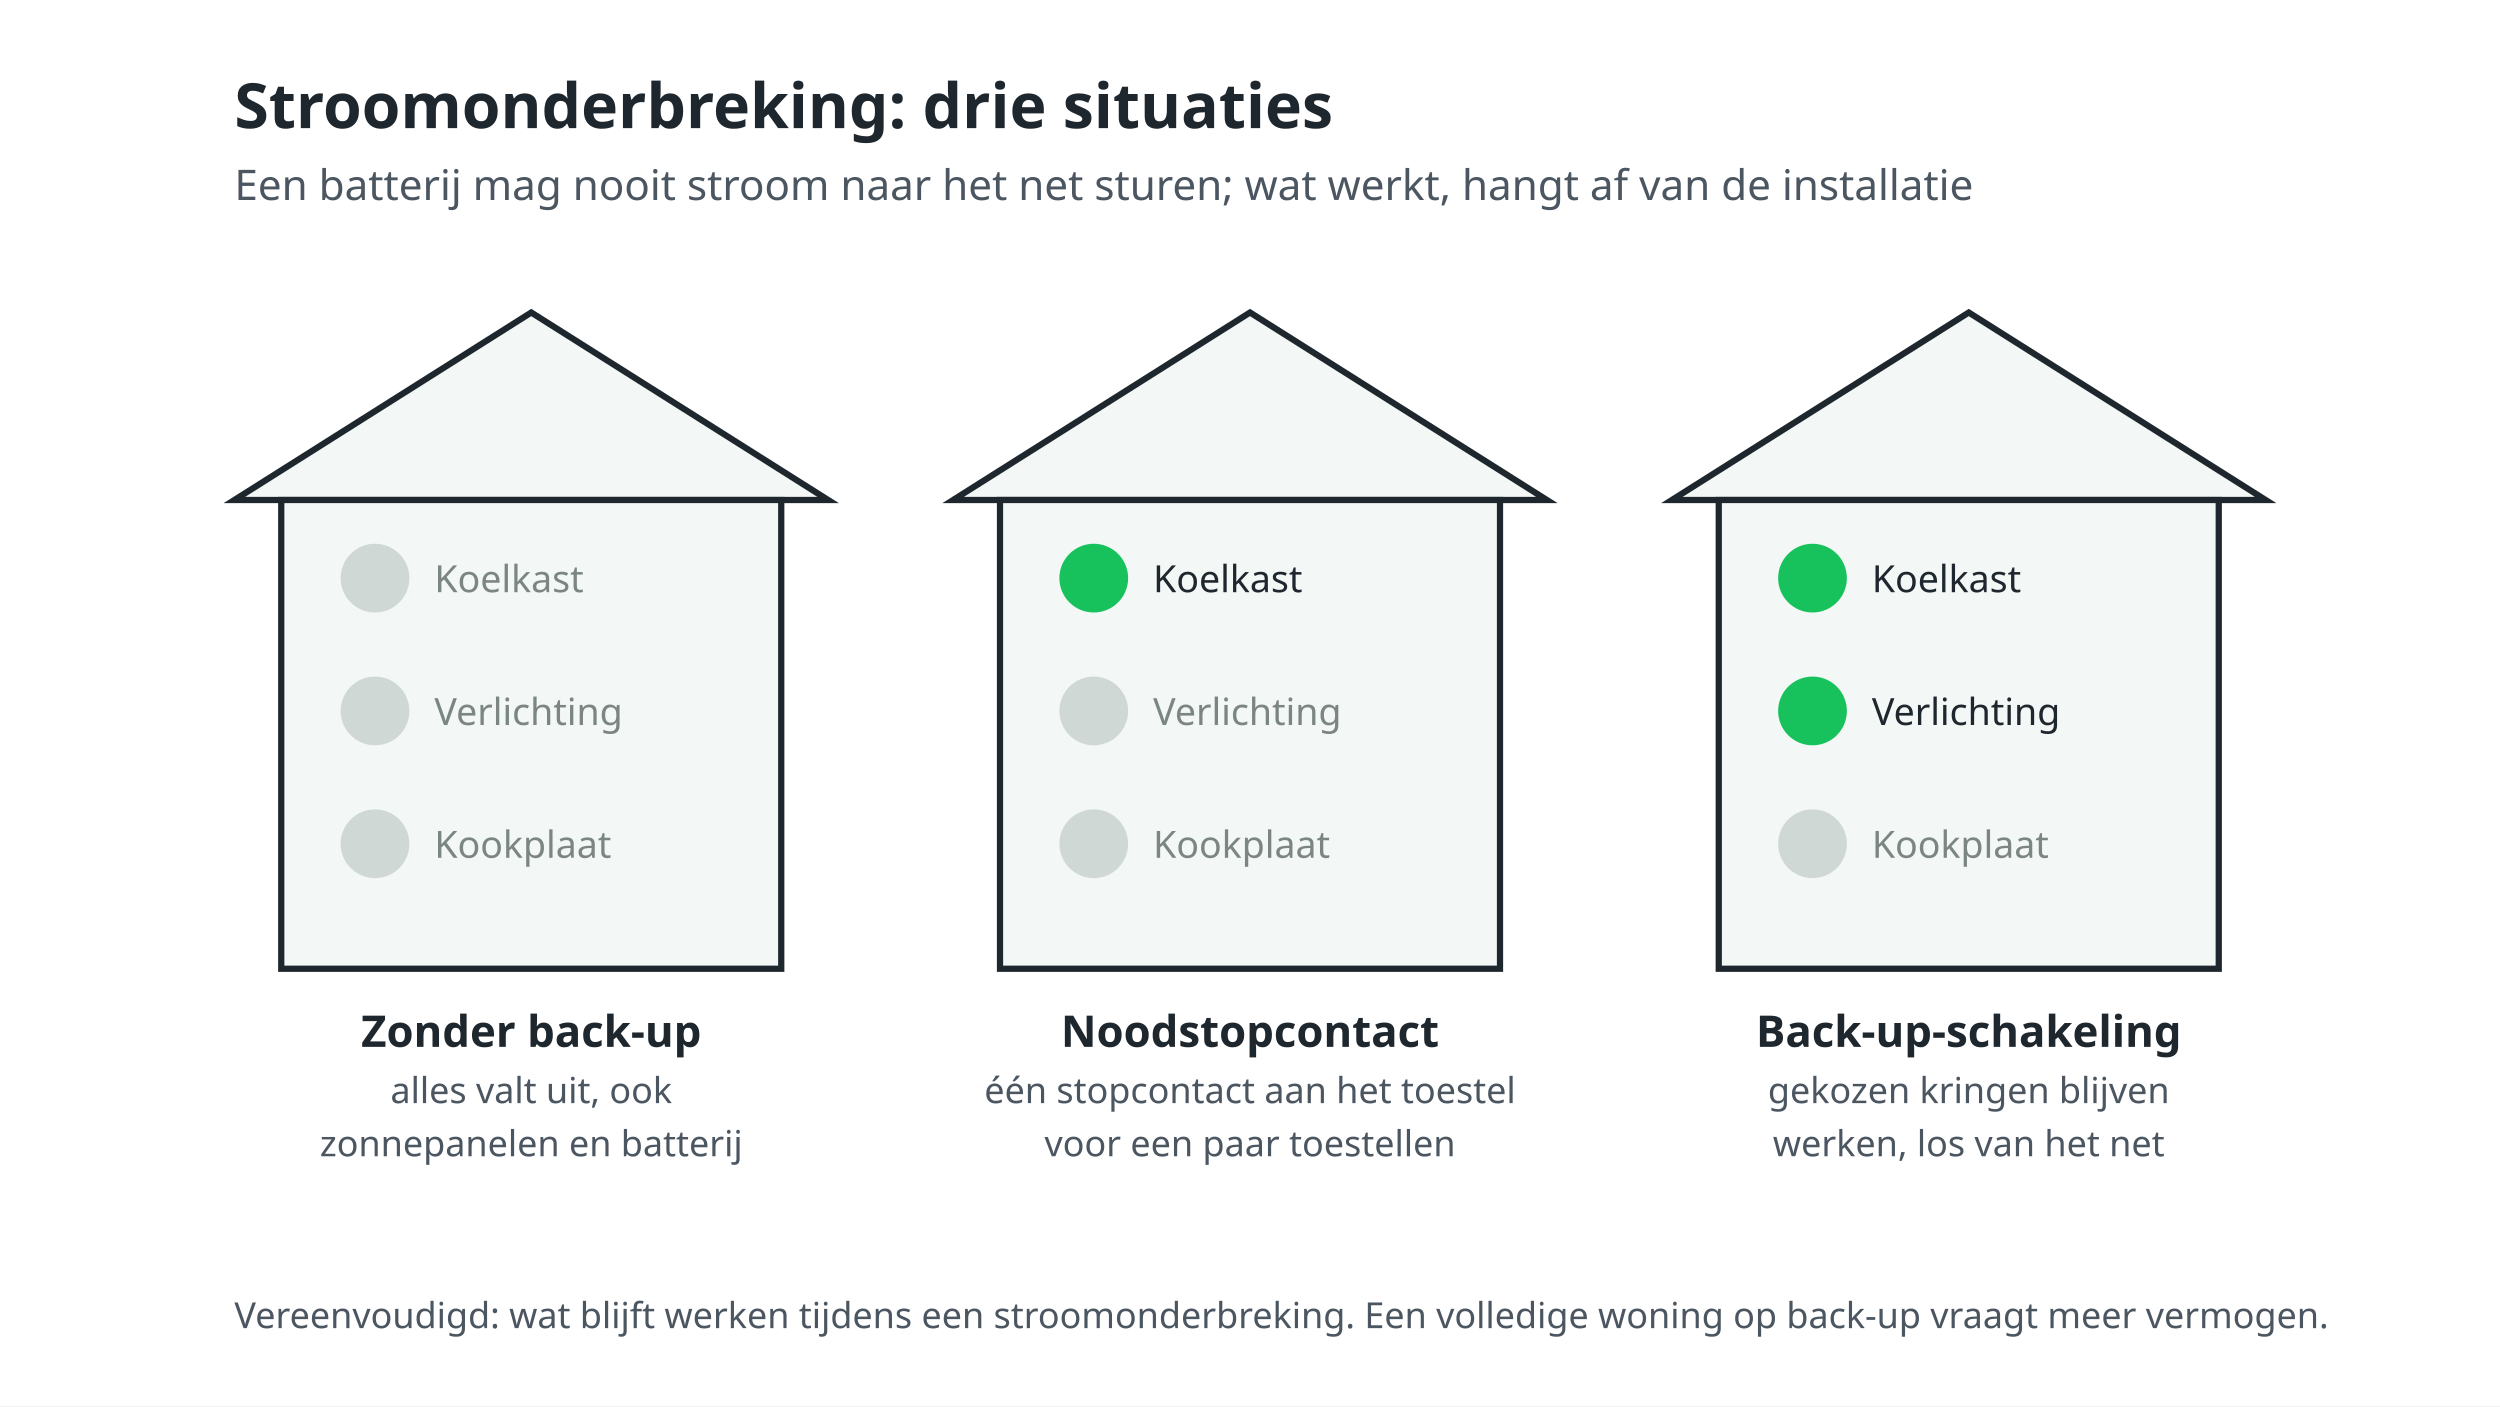
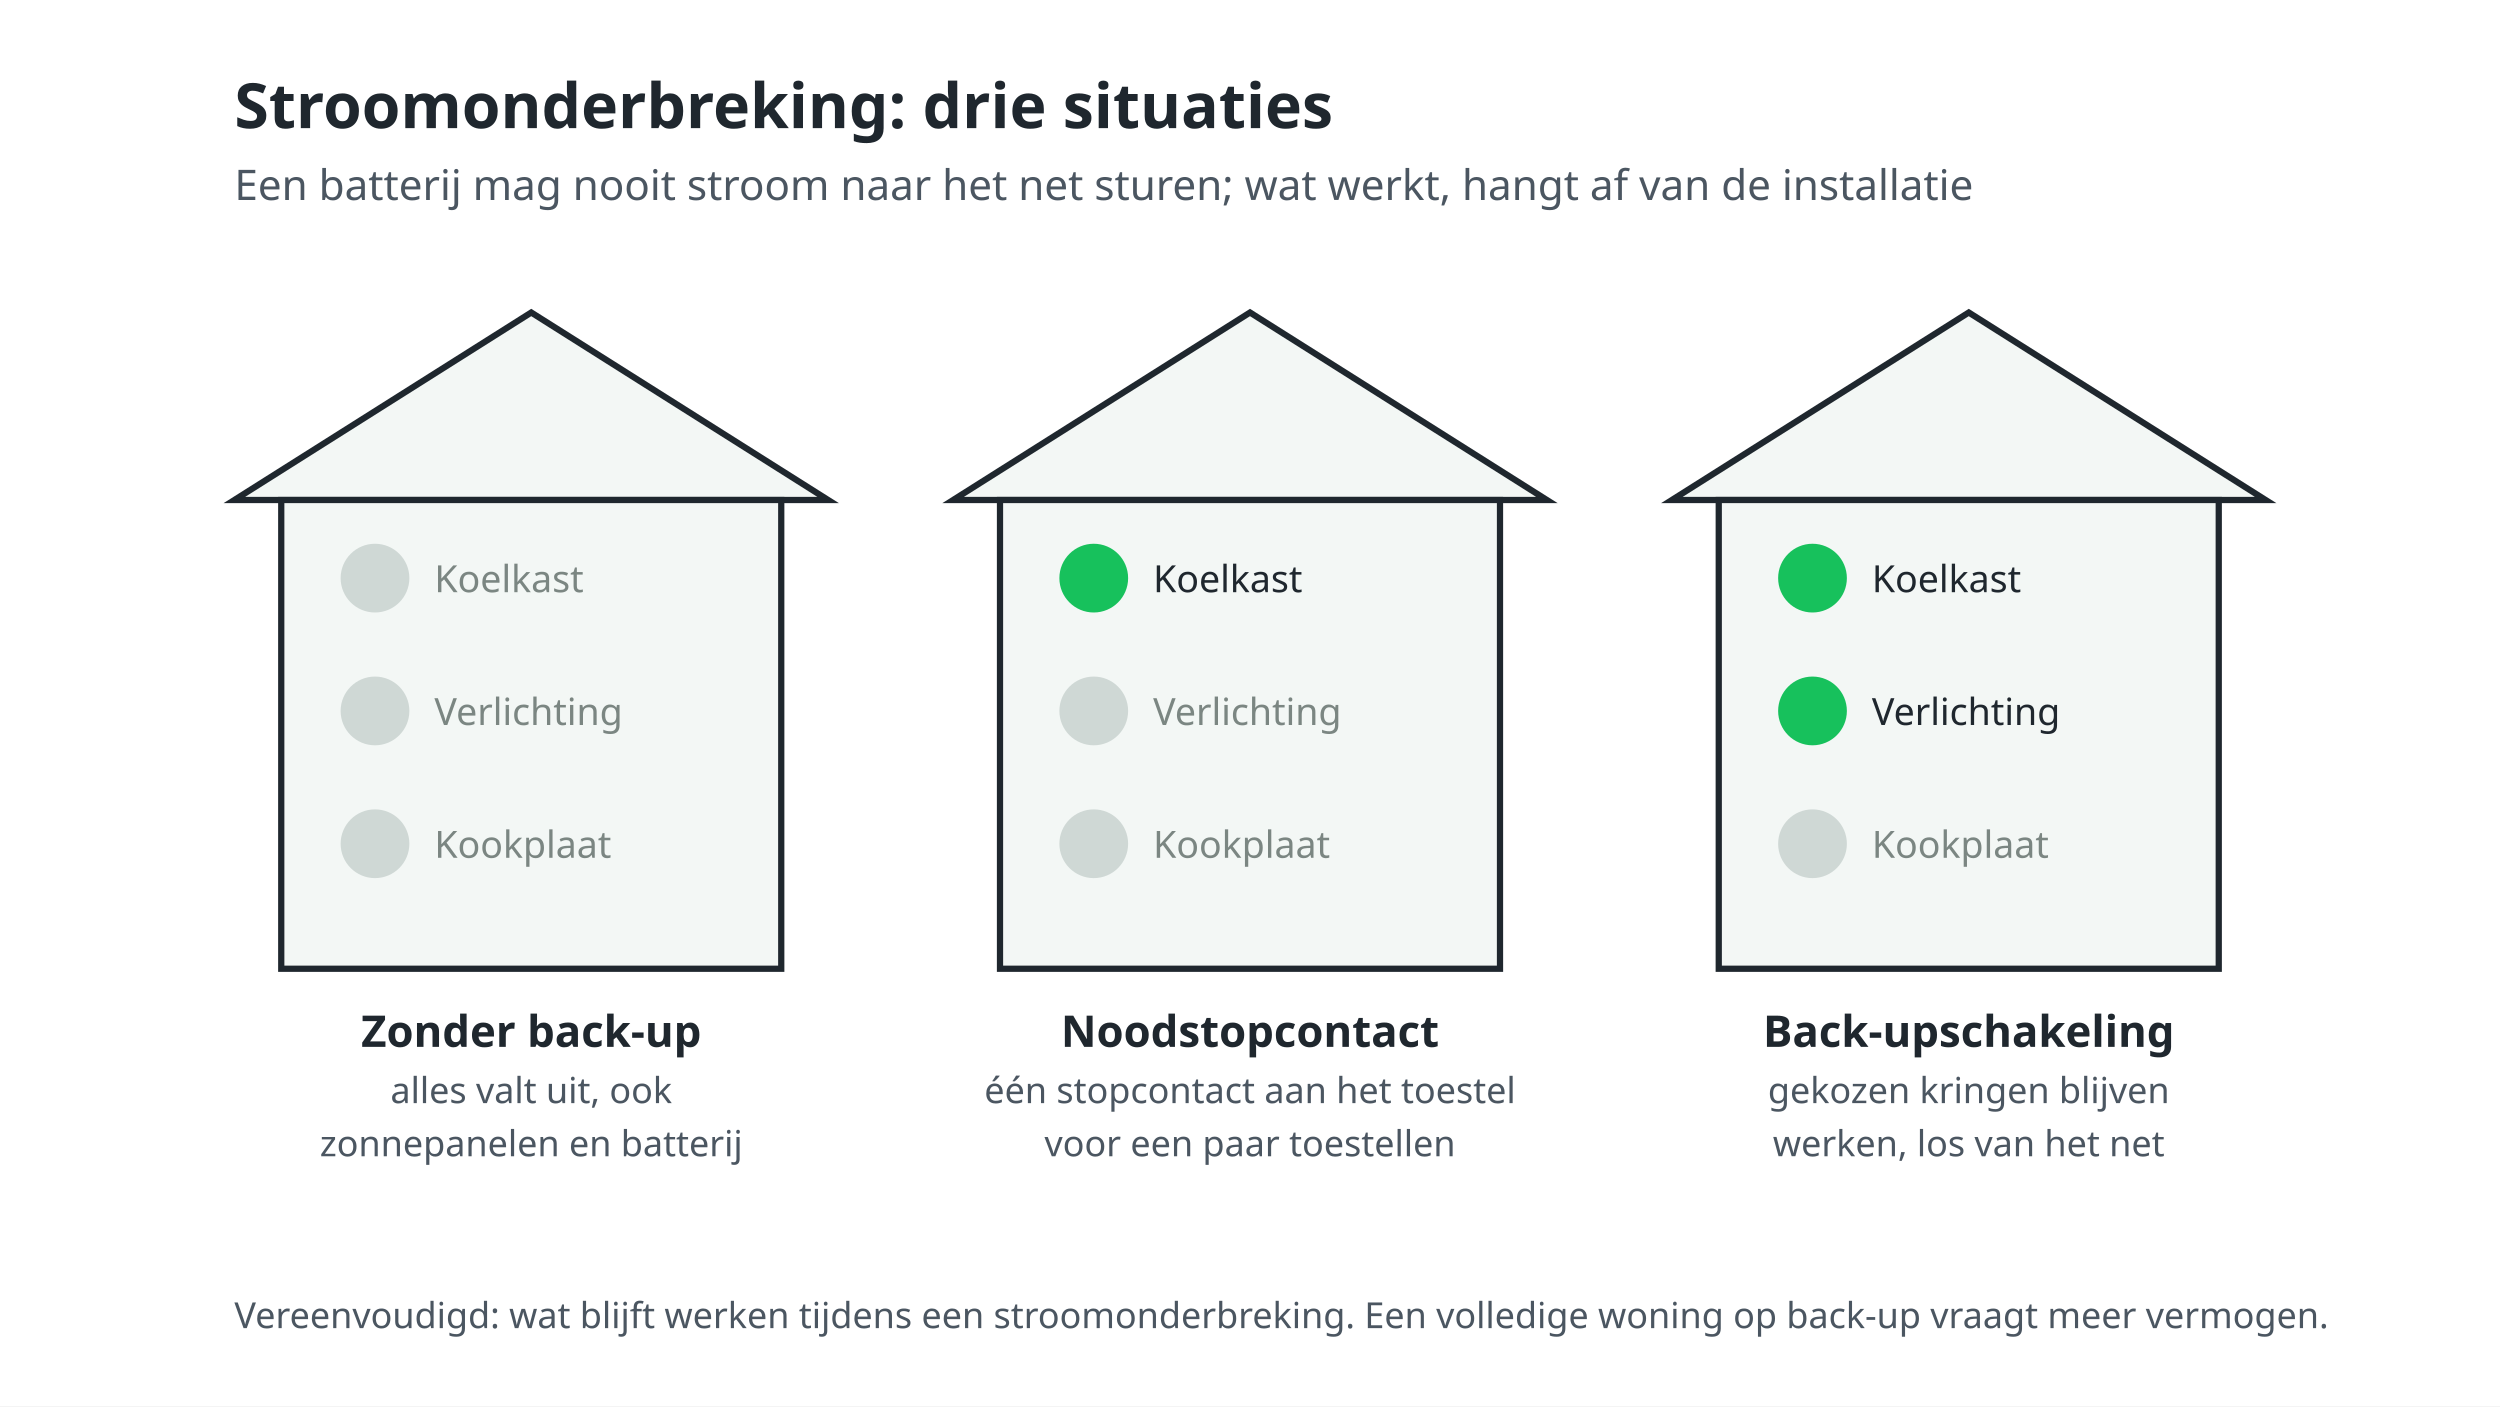
<svg xmlns="http://www.w3.org/2000/svg" viewBox="0 0 1600 900" width="1600" height="900" font-family="Instrument Sans, Segoe UI, sans-serif">
  <rect width="100%" height="100%" fill="#ffffff" />
  <text x="150" y="82" font-size="40" font-weight="650" fill="#1f272e">Stroomonderbreking: drie situaties</text>
  <text x="150" y="128" font-size="27" fill="#4b5661">Een batterij mag nooit stroom naar het net sturen; wat werkt, hangt af van de installatie</text>
  <polygon points="150,320 340,200 530,320" fill="#f3f7f5" stroke="#1f272e" stroke-width="4" />
  <rect x="180" y="320" width="320" height="300" fill="#f3f7f5" stroke="#1f272e" stroke-width="4" />
  <circle cx="240" cy="370" r="22" fill="#cfd8d5" />
  <text x="278.0" y="379.0" font-size="24" fill="#7b8682">Koelkast</text>
  <circle cx="240" cy="455" r="22" fill="#cfd8d5" />
  <text x="278.0" y="464.0" font-size="24" fill="#7b8682">Verlichting</text>
  <circle cx="240" cy="540" r="22" fill="#cfd8d5" />
  <text x="278.0" y="549.0" font-size="24" fill="#7b8682">Kookplaat</text>
  <text x="340.0" y="670.0" font-size="28" fill="#1f272e" font-weight="650" text-anchor="middle">Zonder back-up</text>
  <text x="340.0" y="706.0" font-size="23" fill="#4b5661" text-anchor="middle">alles valt uit, ook</text>
  <text x="340.0" y="740.0" font-size="23" fill="#4b5661" text-anchor="middle">zonnepanelen en batterij</text>
  <polygon points="610,320 800,200 990,320" fill="#f3f7f5" stroke="#1f272e" stroke-width="4" />
  <rect x="640" y="320" width="320" height="300" fill="#f3f7f5" stroke="#1f272e" stroke-width="4" />
  <circle cx="700" cy="370" r="22" fill="#17c15c" />
  <text x="738.0" y="379.0" font-size="24" fill="#1f272e">Koelkast</text>
  <circle cx="700" cy="455" r="22" fill="#cfd8d5" />
  <text x="738.0" y="464.0" font-size="24" fill="#7b8682">Verlichting</text>
  <circle cx="700" cy="540" r="22" fill="#cfd8d5" />
  <text x="738.0" y="549.0" font-size="24" fill="#7b8682">Kookplaat</text>
  <text x="800.0" y="670.0" font-size="28" fill="#1f272e" font-weight="650" text-anchor="middle">Noodstopcontact</text>
  <text x="800.0" y="706.0" font-size="23" fill="#4b5661" text-anchor="middle">één stopcontact aan het toestel</text>
  <text x="800.0" y="740.0" font-size="23" fill="#4b5661" text-anchor="middle">voor een paar toestellen</text>
  <polygon points="1070,320 1260,200 1450,320" fill="#f3f7f5" stroke="#1f272e" stroke-width="4" />
  <rect x="1100" y="320" width="320" height="300" fill="#f3f7f5" stroke="#1f272e" stroke-width="4" />
  <circle cx="1160" cy="370" r="22" fill="#17c15c" />
  <text x="1198.0" y="379.0" font-size="24" fill="#1f272e">Koelkast</text>
  <circle cx="1160" cy="455" r="22" fill="#17c15c" />
  <text x="1198.0" y="464.0" font-size="24" fill="#1f272e">Verlichting</text>
  <circle cx="1160" cy="540" r="22" fill="#cfd8d5" />
  <text x="1198.0" y="549.0" font-size="24" fill="#7b8682">Kookplaat</text>
-   <text x="1260.0" y="670.0" font-size="28" fill="#1f272e" font-weight="650" text-anchor="middle">Back-up-schakeling</text>
+   <text x="1260.0" y="670.0" font-size="28" fill="#1f272e" font-weight="650" text-anchor="middle">Back-upschakeling</text>
  <text x="1260.0" y="706.0" font-size="23" fill="#4b5661" text-anchor="middle">gekozen kringen blijven</text>
  <text x="1260.0" y="740.0" font-size="23" fill="#4b5661" text-anchor="middle">werken, los van het net</text>
  <text x="150.0" y="850.0" font-size="23" fill="#4b5661">Vereenvoudigd: wat blijft werken tijdens een stroomonderbreking. Een volledige woning op back-up vraagt meer vermogen.</text>
</svg>
